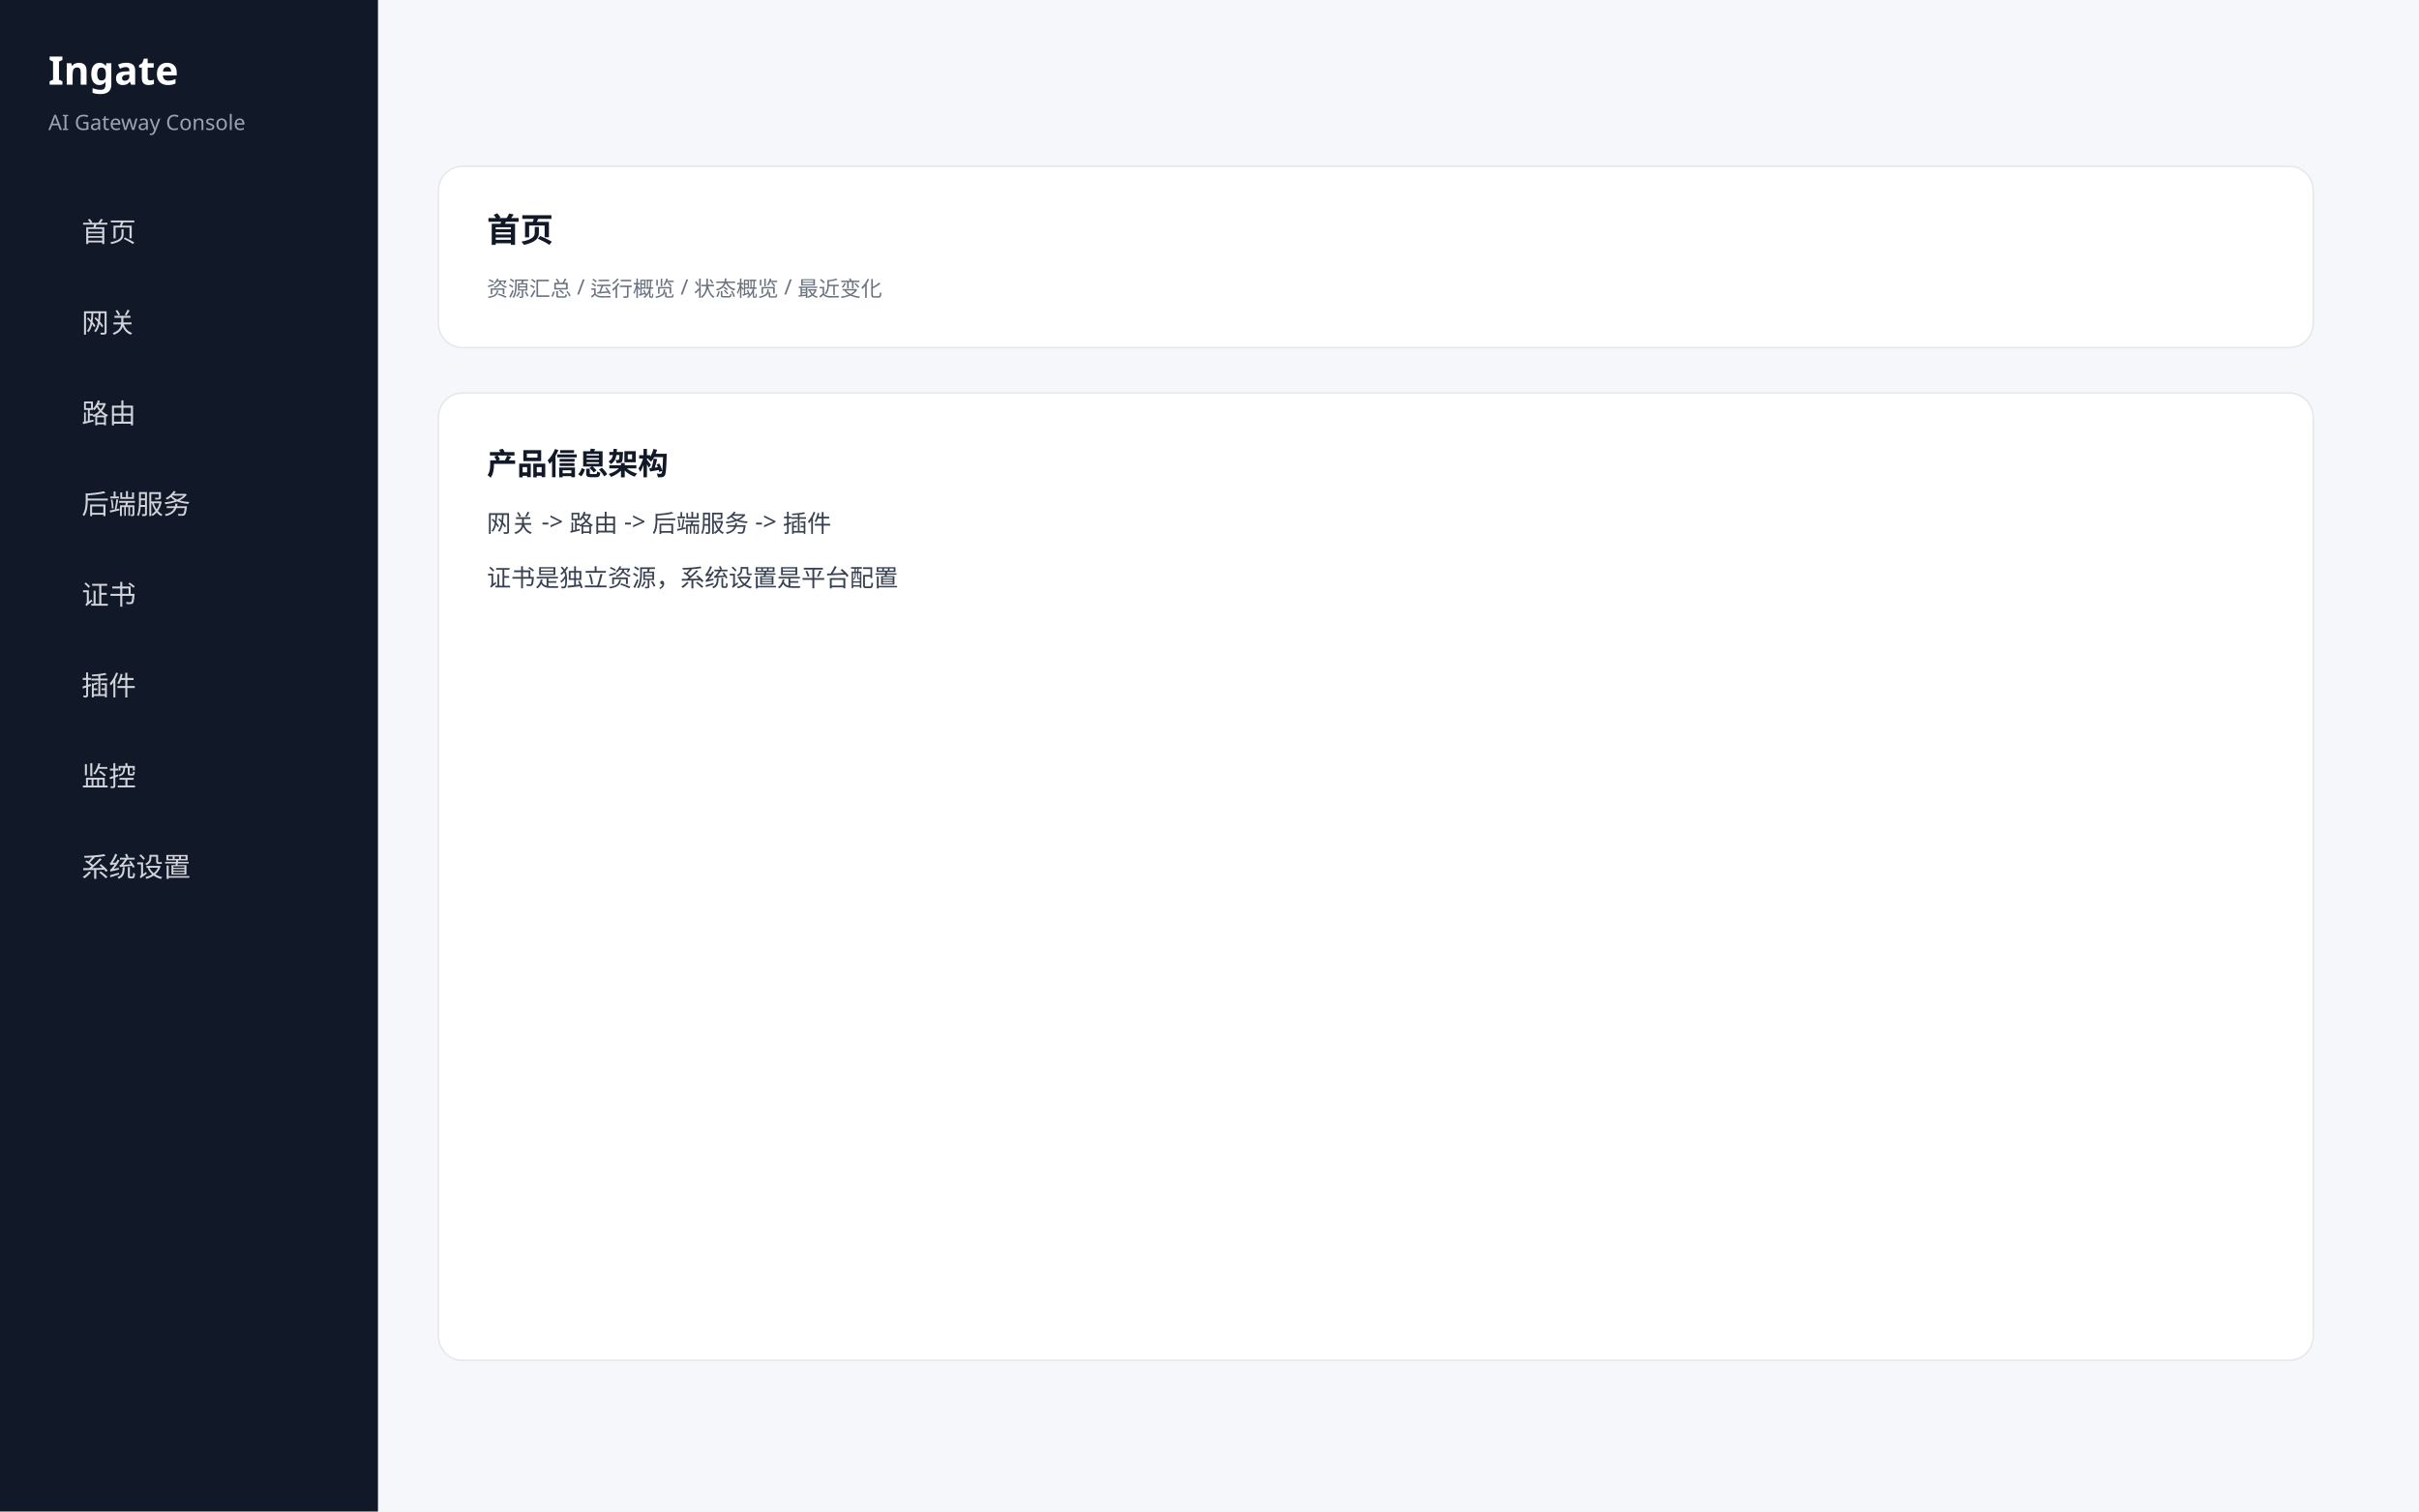
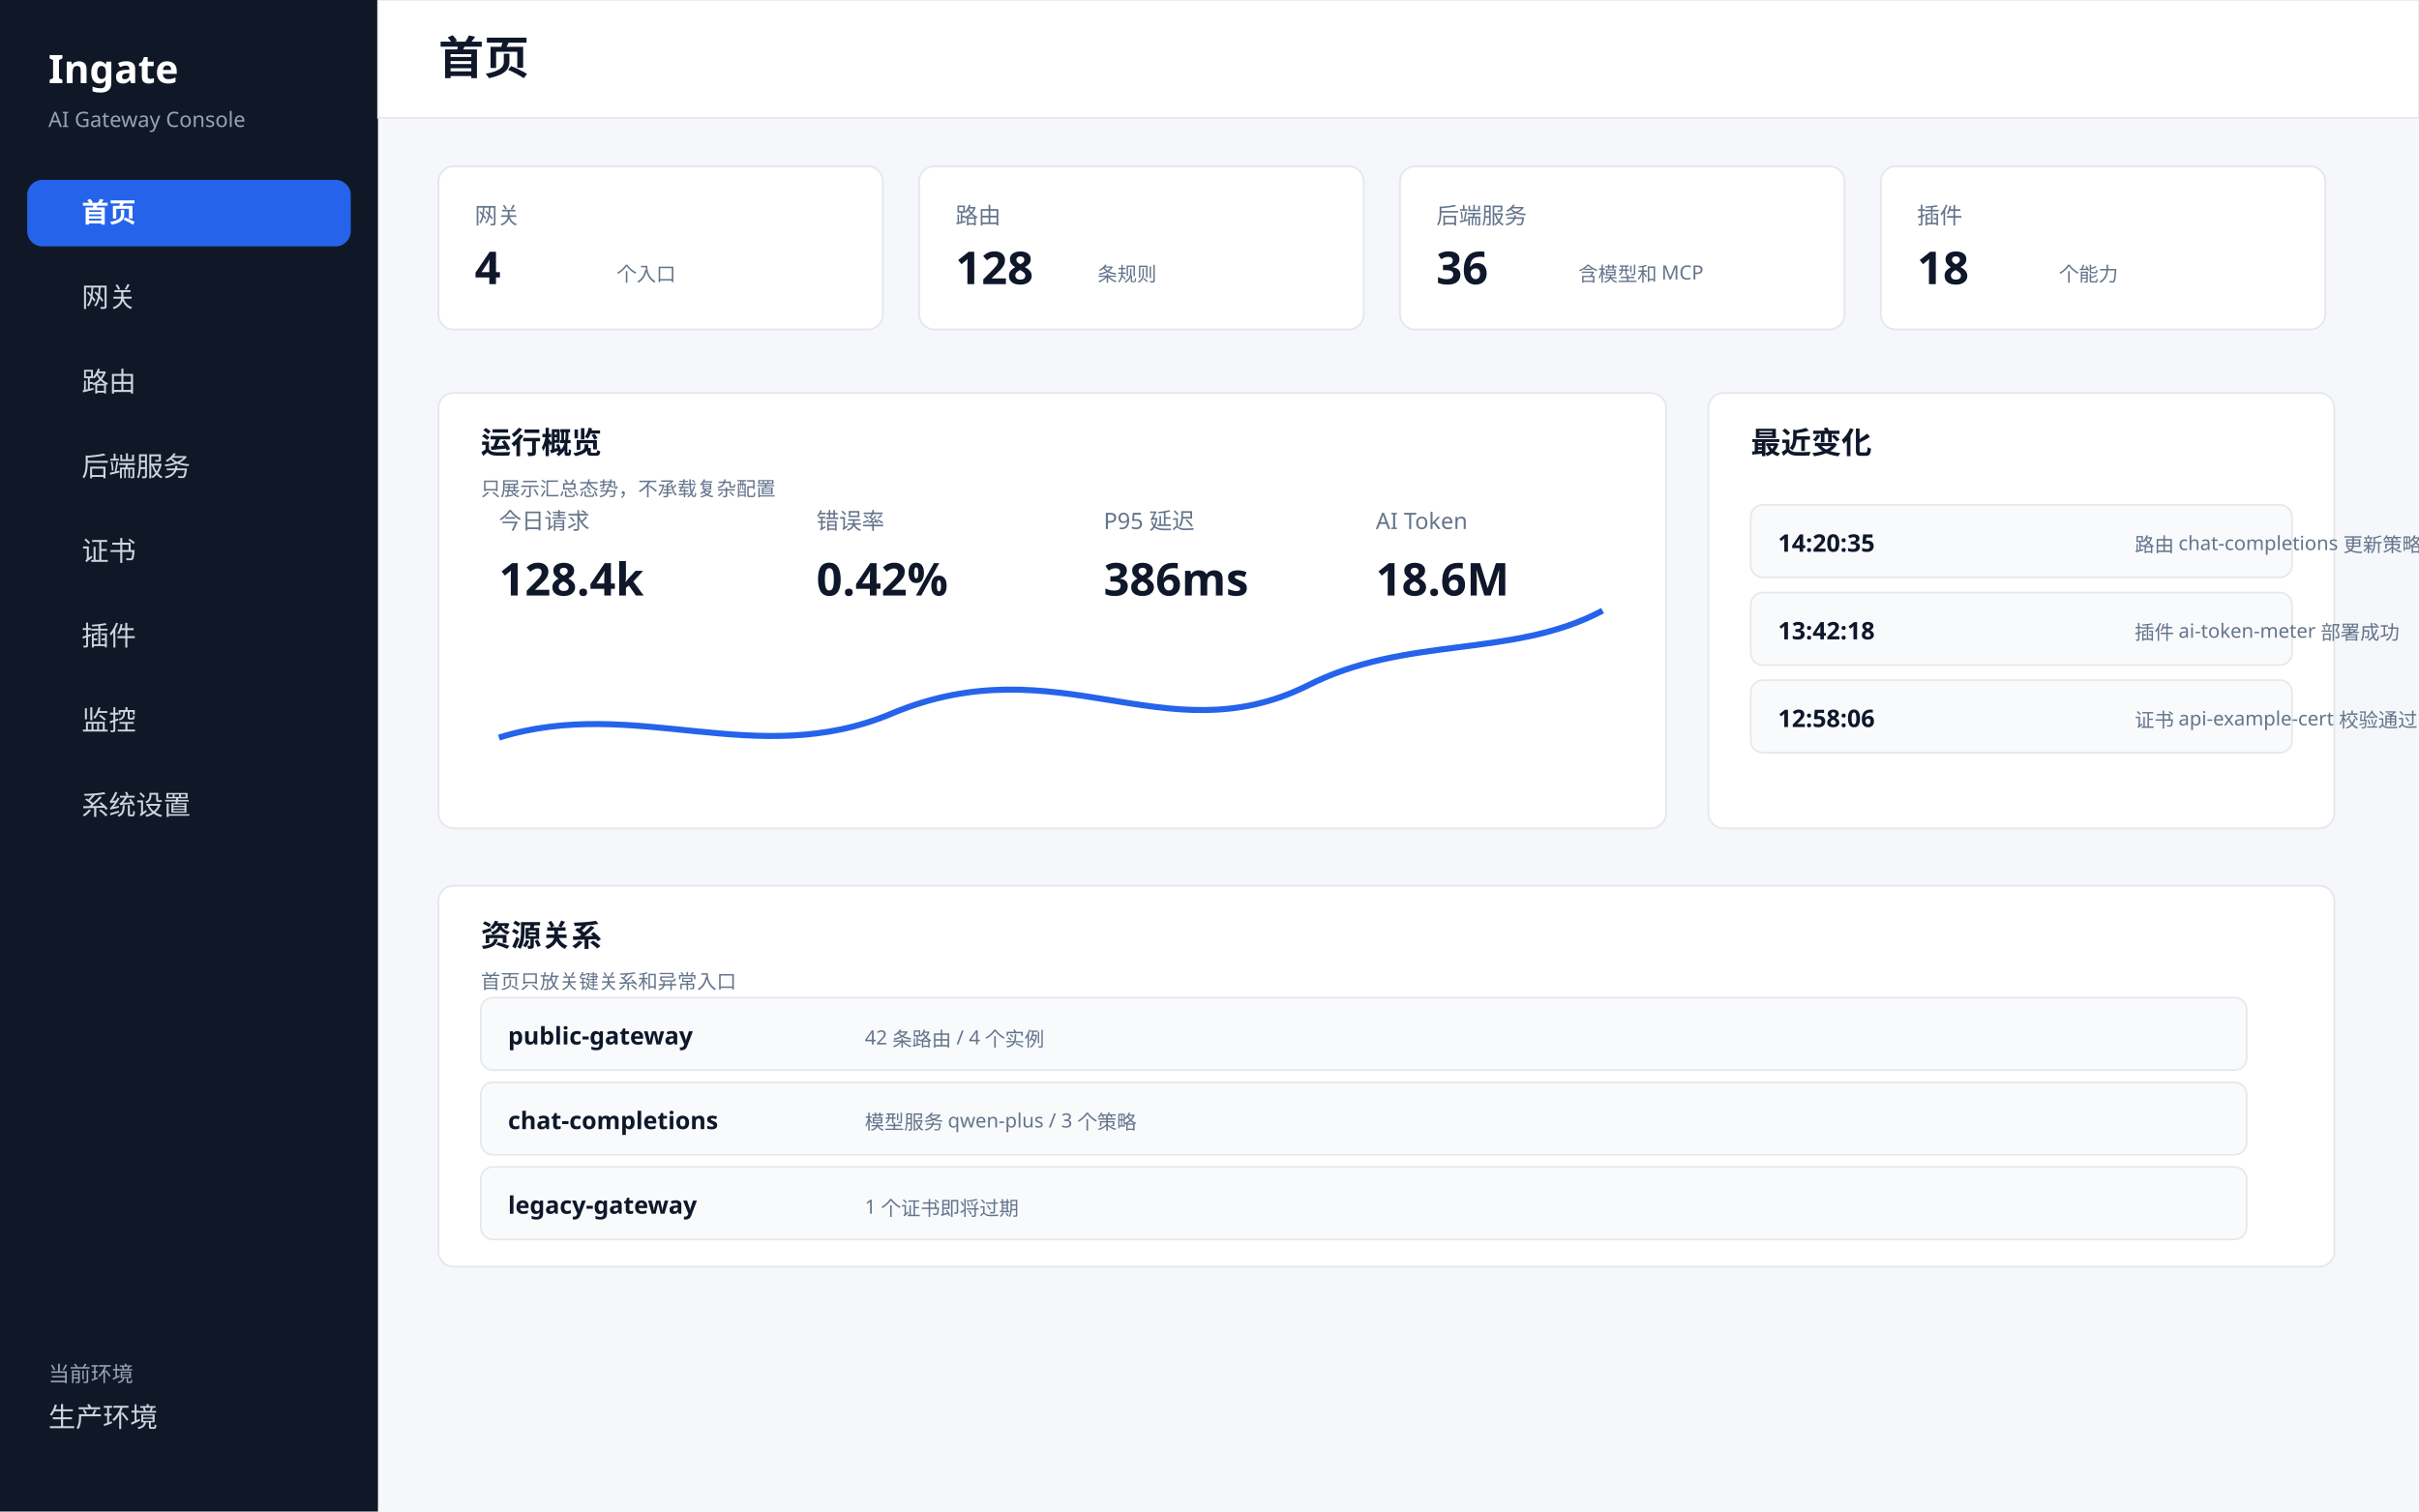
- <svg xmlns="http://www.w3.org/2000/svg" width="1600" height="1000" viewBox="0 0 1600 1000">
-   <rect width="1600" height="1000" fill="#f5f7fa" />
-   <rect x="0" y="0" width="250" height="1000" fill="#111827" />
-   <text x="32" y="56" fill="#fff" font-family="PingFang SC, sans-serif" font-size="26" font-weight="700">Ingate</text>
-   <text x="32" y="86" fill="#9ca3af" font-family="PingFang SC, sans-serif" font-size="14">AI Gateway Console</text>
-   <text x="54" y="160" fill="#d1d5db" font-family="PingFang SC, sans-serif" font-size="18" font-weight="500">首页</text>
-   <text x="54" y="220" fill="#d1d5db" font-family="PingFang SC, sans-serif" font-size="18" font-weight="500">网关</text>
-   <text x="54" y="280" fill="#d1d5db" font-family="PingFang SC, sans-serif" font-size="18" font-weight="500">路由</text>
-   <text x="54" y="340" fill="#d1d5db" font-family="PingFang SC, sans-serif" font-size="18" font-weight="500">后端服务</text>
-   <text x="54" y="400" fill="#d1d5db" font-family="PingFang SC, sans-serif" font-size="18" font-weight="500">证书</text>
-   <text x="54" y="460" fill="#d1d5db" font-family="PingFang SC, sans-serif" font-size="18" font-weight="500">插件</text>
-   <text x="54" y="520" fill="#d1d5db" font-family="PingFang SC, sans-serif" font-size="18" font-weight="500">监控</text>
-   <text x="54" y="580" fill="#d1d5db" font-family="PingFang SC, sans-serif" font-size="18" font-weight="500">系统设置</text>
-   <rect x="290" y="110" width="1240" height="120" rx="16" fill="#fff" stroke="#e5e7eb" />
-   <text x="322" y="160" fill="#111827" font-family="PingFang SC, sans-serif" font-size="22" font-weight="700">首页</text>
-   <text x="322" y="196" fill="#6b7280" font-family="PingFang SC, sans-serif" font-size="14">资源汇总 / 运行概览 / 状态概览 / 最近变化</text>
-   <rect x="290" y="260" width="1240" height="640" rx="16" fill="#fff" stroke="#e5e7eb" />
-   <text x="322" y="314" fill="#111827" font-family="PingFang SC, sans-serif" font-size="20" font-weight="700">产品信息架构</text>
-   <text x="322" y="352" fill="#374151" font-family="PingFang SC, sans-serif" font-size="16">网关 -&gt; 路由 -&gt; 后端服务 -&gt; 插件</text>
-   <text x="322" y="388" fill="#374151" font-family="PingFang SC, sans-serif" font-size="16">证书是独立资源，系统设置是平台配置</text>
+ <svg xmlns="http://www.w3.org/2000/svg" width="1600" height="1000" viewBox="0 0 1600 1000" fill="none">
+   <defs>
+     <style>
+       .page{fill:#f5f7fa}.sidebar{fill:#101827}.sidebar-active{fill:#2563eb}.topbar{fill:#fff;stroke:#e5e7eb}
+       .card{fill:#fff;stroke:#e5e7eb;stroke-width:1.2}.panel{fill:#f8fafc;stroke:#e5e7eb;stroke-width:1.1}.input{fill:#fff;stroke:#cbd5e1;stroke-width:1.2}
+       .ghost{fill:#fff;stroke:#cbd5e1;stroke-width:1.2}.button{fill:#2563eb}.table-head{fill:#f8fafc}.line{stroke:#e5e7eb}.strong-line{stroke:#93c5fd;stroke-width:2.4}
+       .brand{font:800 26px "PingFang SC","Hiragino Sans GB","Microsoft YaHei",sans-serif;fill:#fff}
+       .title{font:700 30px "PingFang SC","Hiragino Sans GB","Microsoft YaHei",sans-serif;fill:#0f172a}
+       .section{font:700 20px "PingFang SC","Hiragino Sans GB","Microsoft YaHei",sans-serif;fill:#0f172a}
+       .label{font:500 15px "PingFang SC","Hiragino Sans GB","Microsoft YaHei",sans-serif;fill:#64748b}
+       .body{font:400 16px "PingFang SC","Hiragino Sans GB","Microsoft YaHei",sans-serif;fill:#334155}
+       .body-strong{font:600 16px "PingFang SC","Hiragino Sans GB","Microsoft YaHei",sans-serif;fill:#0f172a}
+       .small{font:400 13px "PingFang SC","Hiragino Sans GB","Microsoft YaHei",sans-serif;fill:#64748b}
+       .metric{font:800 30px "PingFang SC","Hiragino Sans GB","Microsoft YaHei",sans-serif;fill:#0f172a}
+       .sidebar-text{font:500 18px "PingFang SC","Hiragino Sans GB","Microsoft YaHei",sans-serif;fill:#cbd5e1}
+       .sidebar-active-text{font:700 18px "PingFang SC","Hiragino Sans GB","Microsoft YaHei",sans-serif;fill:#fff}
+       .sidebar-muted{font:400 14px "PingFang SC","Hiragino Sans GB","Microsoft YaHei",sans-serif;fill:#94a3b8}
+       .button-text{font:700 16px "PingFang SC","Hiragino Sans GB","Microsoft YaHei",sans-serif;fill:#fff}
+       .placeholder{font:400 15px "PingFang SC","Hiragino Sans GB","Microsoft YaHei",sans-serif;fill:#94a3b8}
+       .required{fill:#ef4444}.help{fill:#2563eb}
+       .chip-blue{fill:#dbeafe}.chip-green{fill:#dcfce7}.chip-orange{fill:#ffedd5}.chip-purple{fill:#ede9fe}.chip-gray{fill:#f1f5f9}.chip-red{fill:#fee2e2}
+       .chip-text-blue{font:700 13px "PingFang SC","Hiragino Sans GB","Microsoft YaHei",sans-serif;fill:#1d4ed8}
+       .chip-text-green{font:700 13px "PingFang SC","Hiragino Sans GB","Microsoft YaHei",sans-serif;fill:#15803d}
+       .chip-text-orange{font:700 13px "PingFang SC","Hiragino Sans GB","Microsoft YaHei",sans-serif;fill:#c2410c}
+       .chip-text-purple{font:700 13px "PingFang SC","Hiragino Sans GB","Microsoft YaHei",sans-serif;fill:#6d28d9}
+       .chip-text-gray{font:700 13px "PingFang SC","Hiragino Sans GB","Microsoft YaHei",sans-serif;fill:#475569}
+       .chip-text-red{font:700 13px "PingFang SC","Hiragino Sans GB","Microsoft YaHei",sans-serif;fill:#b91c1c}
+     </style>
+   </defs>
+   <rect x="0" y="0" width="1600" height="1000" rx="0" class="page" />
+   <rect x="0" y="0" width="250" height="1000" rx="0" class="sidebar" />
+   <text x="32" y="55" class="brand">Ingate</text>
+   <text x="32" y="84" class="sidebar-muted">AI Gateway Console</text>
+   <rect x="18" y="119" width="214" height="44" rx="10" class="sidebar-active" />
+   <text x="54" y="147" class="sidebar-active-text">首页</text>
+   <text x="54" y="203" class="sidebar-text">网关</text>
+   <text x="54" y="259" class="sidebar-text">路由</text>
+   <text x="54" y="315" class="sidebar-text">后端服务</text>
+   <text x="54" y="371" class="sidebar-text">证书</text>
+   <text x="54" y="427" class="sidebar-text">插件</text>
+   <text x="54" y="483" class="sidebar-text">监控</text>
+   <text x="54" y="539" class="sidebar-text">系统设置</text>
+   <text x="32" y="914" class="sidebar-muted">当前环境</text>
+   <text x="32" y="944" class="sidebar-text">生产环境</text>
+   <rect x="250" y="0" width="1350" height="78" rx="0" class="topbar" />
+   <text x="290" y="49" class="title">首页</text>
+   <rect x="290" y="110" width="294" height="108" rx="10" class="card" />
+   <text x="314" y="148" class="label">网关</text>
+   <text x="314" y="188" class="metric">4</text>
+   <text x="408" y="186" class="small">个入口</text>
+   <rect x="608" y="110" width="294" height="108" rx="10" class="card" />
+   <text x="632" y="148" class="label">路由</text>
+   <text x="632" y="188" class="metric">128</text>
+   <text x="726" y="186" class="small">条规则</text>
+   <rect x="926" y="110" width="294" height="108" rx="10" class="card" />
+   <text x="950" y="148" class="label">后端服务</text>
+   <text x="950" y="188" class="metric">36</text>
+   <text x="1044" y="186" class="small">含模型和 MCP</text>
+   <rect x="1244" y="110" width="294" height="108" rx="10" class="card" />
+   <text x="1268" y="148" class="label">插件</text>
+   <text x="1268" y="188" class="metric">18</text>
+   <text x="1362" y="186" class="small">个能力</text>
+   <rect x="290" y="260" width="812" height="288" rx="10" class="card" />
+   <text x="318" y="300" class="section">运行概览</text>
+   <text x="318" y="328" class="small">只展示汇总态势，不承载复杂配置</text>
+   <text x="330" y="350" class="label">今日请求</text>
+   <text x="330" y="394" class="metric">128.4k</text>
+   <text x="540" y="350" class="label">错误率</text>
+   <text x="540" y="394" class="metric">0.42%</text>
+   <text x="730" y="350" class="label">P95 延迟</text>
+   <text x="730" y="394" class="metric">386ms</text>
+   <text x="910" y="350" class="label">AI Token</text>
+   <text x="910" y="394" class="metric">18.6M</text>
+   <path d="M330 488 C420 460 500 510 590 472 C700 426 770 500 864 454 C930 420 1000 436 1060 404" stroke="#2563eb" stroke-width="4" fill="none" />
+   <rect x="1130" y="260" width="414" height="288" rx="10" class="card" />
+   <text x="1158" y="300" class="section">最近变化</text>
+   <rect x="1158" y="334" width="358" height="48" rx="8" class="panel" />
+   <text x="1176" y="365" class="body-strong">14:20:35</text>
+   <text x="1412" y="365" class="small">路由 chat-completions 更新策略</text>
+   <rect x="1158" y="392" width="358" height="48" rx="8" class="panel" />
+   <text x="1176" y="423" class="body-strong">13:42:18</text>
+   <text x="1412" y="423" class="small">插件 ai-token-meter 部署成功</text>
+   <rect x="1158" y="450" width="358" height="48" rx="8" class="panel" />
+   <text x="1176" y="481" class="body-strong">12:58:06</text>
+   <text x="1412" y="481" class="small">证书 api-example-cert 校验通过</text>
+   <rect x="290" y="586" width="1254" height="252" rx="10" class="card" />
+   <text x="318" y="626" class="section">资源关系</text>
+   <text x="318" y="654" class="small">首页只放关键关系和异常入口</text>
+   <rect x="318" y="660" width="1168" height="48" rx="8" class="panel" />
+   <text x="336" y="691" class="body-strong">public-gateway</text>
+   <text x="572" y="691" class="small">42 条路由 / 4 个实例</text>
+   <rect x="318" y="716" width="1168" height="48" rx="8" class="panel" />
+   <text x="336" y="747" class="body-strong">chat-completions</text>
+   <text x="572" y="747" class="small">模型服务 qwen-plus / 3 个策略</text>
+   <rect x="318" y="772" width="1168" height="48" rx="8" class="panel" />
+   <text x="336" y="803" class="body-strong">legacy-gateway</text>
+   <text x="572" y="803" class="small">1 个证书即将过期</text>
</svg>
